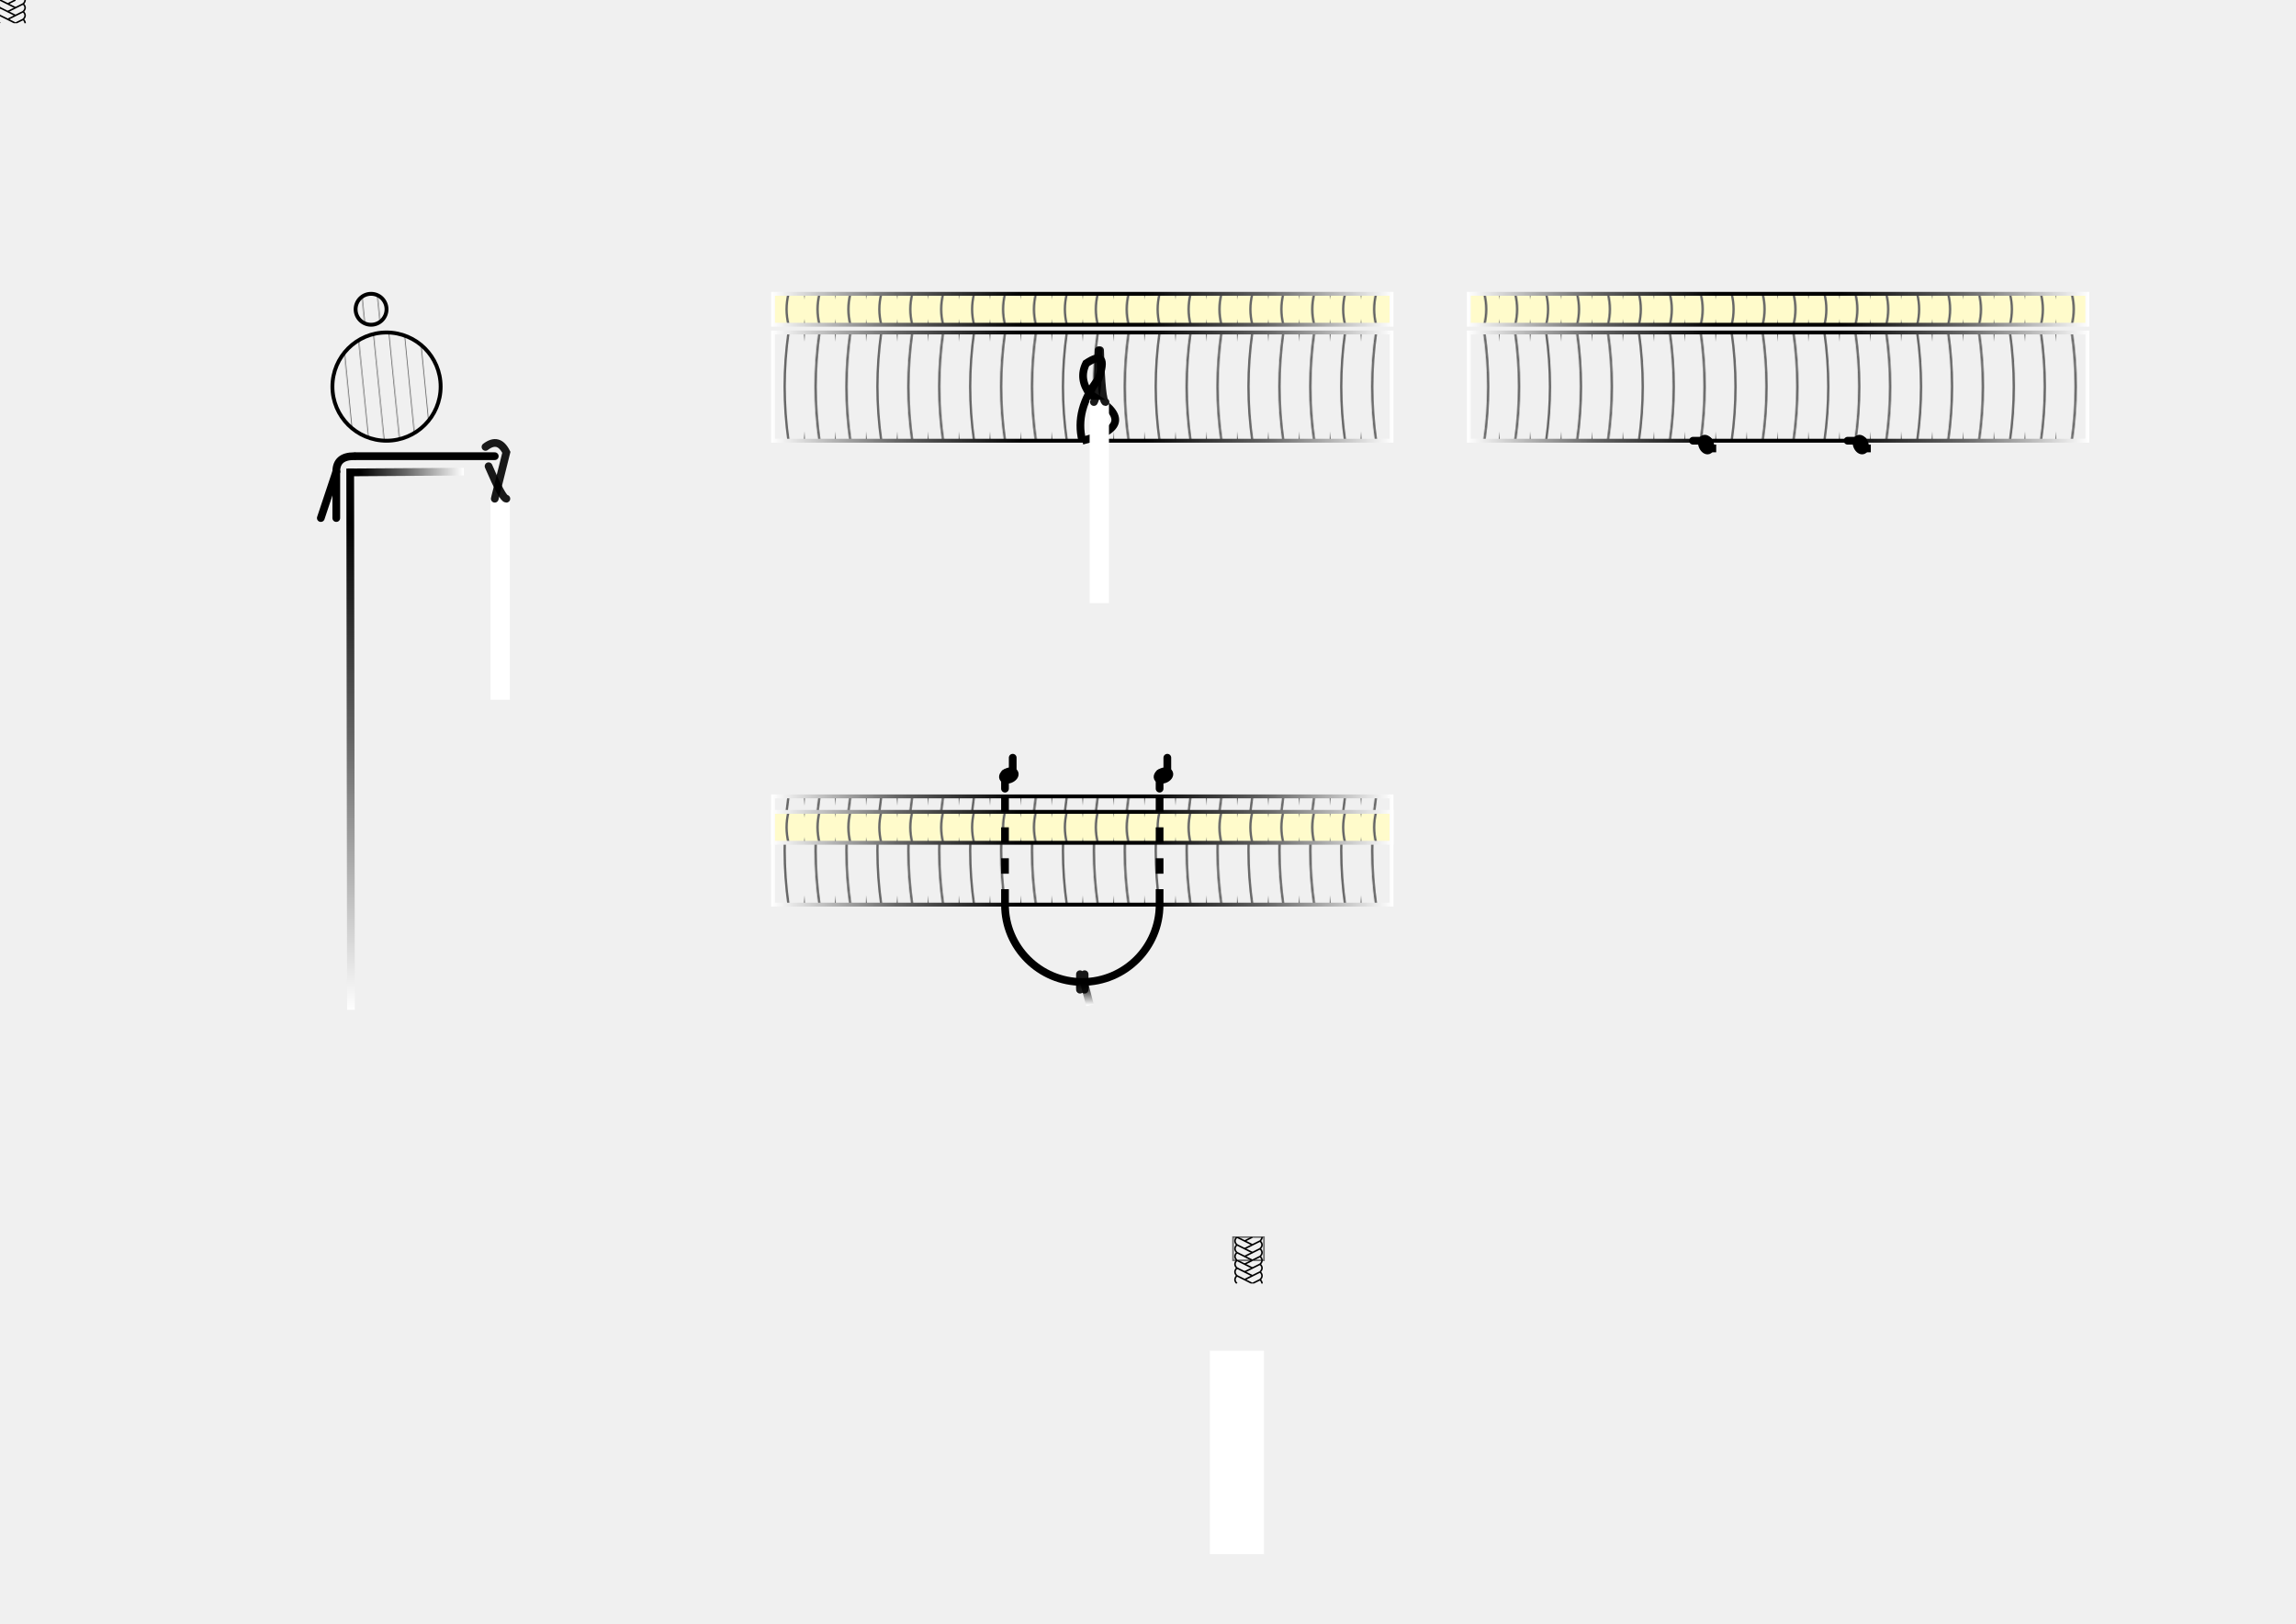
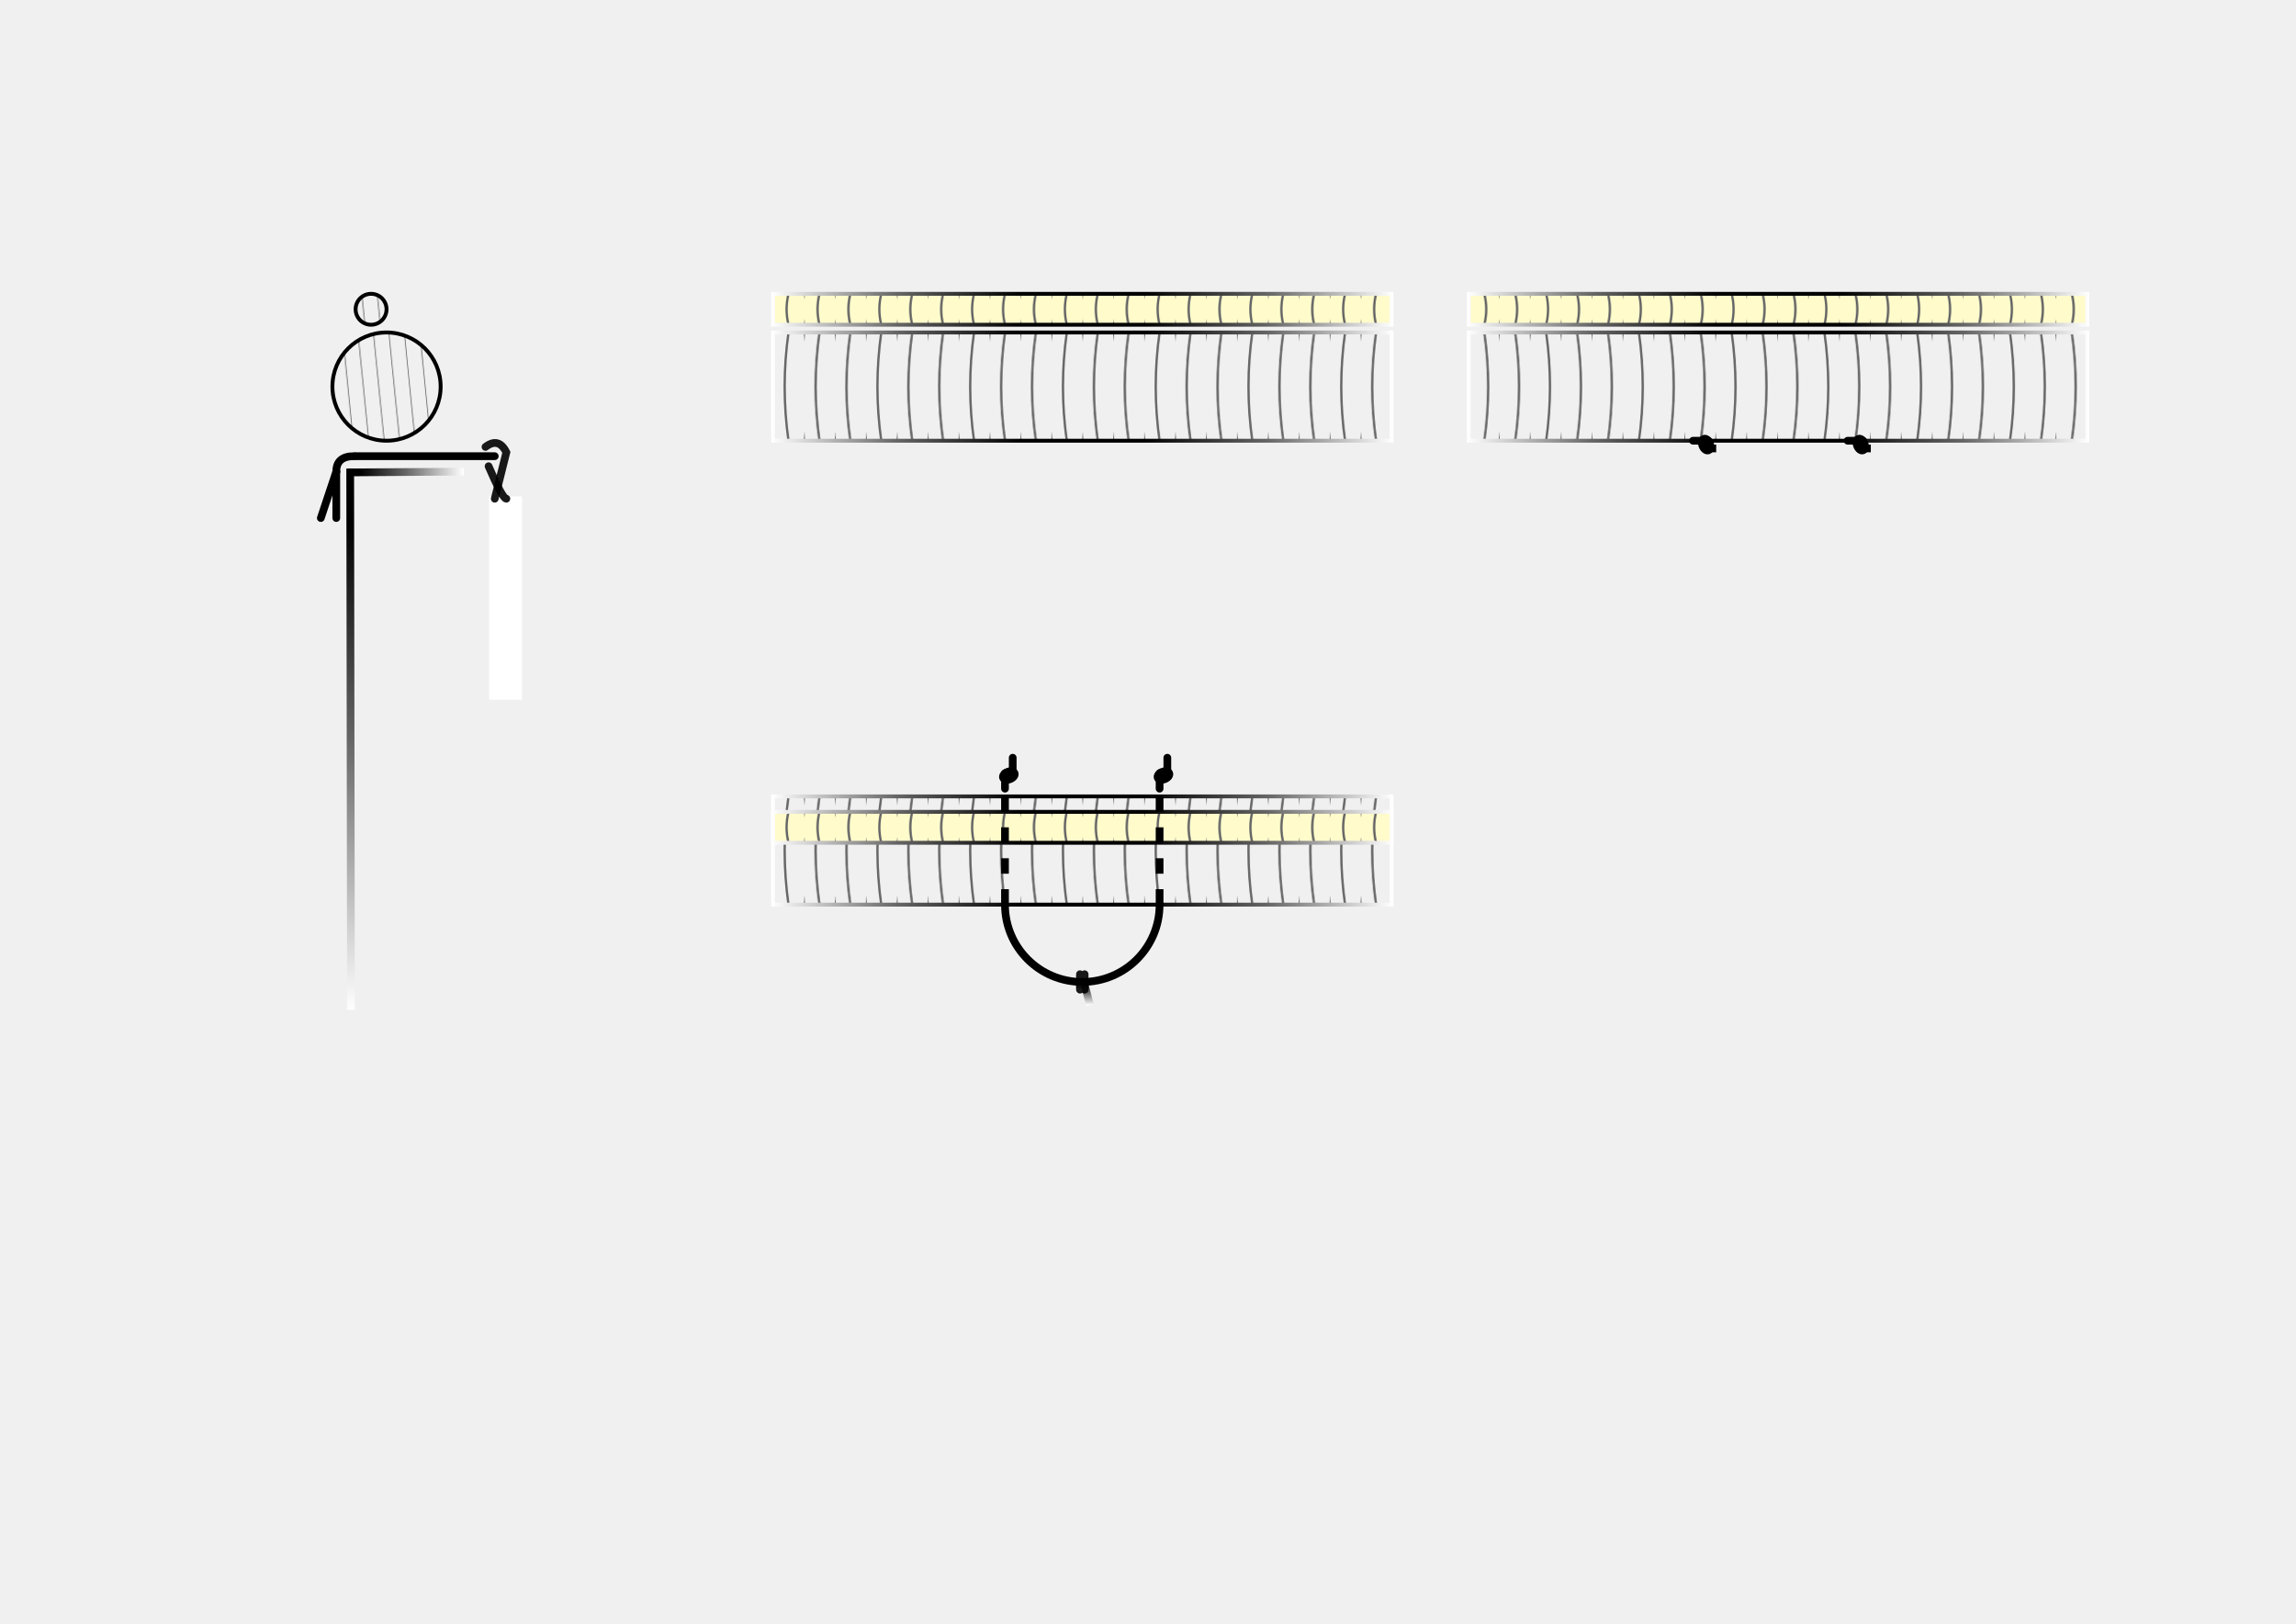
<svg xmlns="http://www.w3.org/2000/svg" xmlns:xlink="http://www.w3.org/1999/xlink" x="0" y="0" width="297mm" height="210mm" viewBox="0 0 297 210" preserveAspectRatio="xMinYMin meet" version="1.1">
  <defs>
    <linearGradient id="fading">
      <stop offset="0%" stop-color="#FFFFFF" />
      <stop offset="50%" stop-color="#666666" />
      <stop offset="90%" stop-color="#000000" />
    </linearGradient>
    <linearGradient id="fadingBothEnds">
      <stop offset="0%" stop-color="#FFFFFF" />
      <stop offset="20%" stop-color="#666666" />
      <stop offset="40%" stop-color="#000000" />
      <stop offset="60%" stop-color="#000000" />
      <stop offset="80%" stop-color="#666666" />
      <stop offset="100%" stop-color="#FFFFFF" />
    </linearGradient>
    <linearGradient id="fadingDown" xlink:href="#fading" x1="0%" y1="100%" x2="0%" y2="0%" />
    <linearGradient id="fadingUp" xlink:href="#fading" x1="0%" y1="0%" x2="0%" y2="100%" />
    <pattern id="gluedPattern" patternUnits="userSpaceOnUse" viewBox="0 0 3 5" x="0" y="0" width="3" height="5">
      <path d="M 0,5 L 3,0 " class="glued" stroke="#666666" stroke-width="0.5" />
    </pattern>
    <pattern id="thicknessCutoutTile" patternUnits="userSpaceOnUse" patternContentUnits="userSpaceOnUse" x="0" y="-10" width="2" height="50">
      <path d="M0,0 L5,50" class="line2" fill="none" stroke="#666666" stroke-width="0.1" stroke-linejoin="miter" />
    </pattern>
    <pattern id="endbandFill" x="0" y="0" width="4" height="14" patternUnits="userSpaceOnUse">
      <path d="M0,0 Q-1,7 0,14 M2,0 Q1,7 2,14" stroke="#666666" stroke-width="0.3" fill="none" />
    </pattern>
    <pattern id="endbandFill2" x="0" y="0" width="4" height="4" patternUnits="userSpaceOnUse">
      <path d="M0,0 L4,0 4,4 0,4z" stroke="#FFFFFF" stroke-opacity="0" fill="#FFFBCB" fill-opacity="1" />
      <path d="M0,0 Q-0.5,2 0,4 M2,0 Q1.5,2 2,4" stroke="#666666" stroke-width="0.3" fill="none" />
    </pattern>
    <clipPath id="knot_back_clip">
      <path d="M-1,-1 L3,-1 3,2 -1,2z" />
    </clipPath>
    <clipPath id="span2_clip">
      <path d="M-1,-7 L-1,11 21,11 21,-7z" />
    </clipPath>
    <g id="endbandCore">
      <circle r="7" cx="0" cy="0" fill="url(#thicknessCutoutTile)" />
    </g>
    <g id="endbandCore_front">
      <path d="M0,0 L80,0 80,14 0,14z" stroke="url(#fadingBothEnds)" fill="url(#endbandFill)" />
    </g>
    <g id="crowningCore">
      <circle r="2" cx="0" cy="0" fill="url(#thicknessCutoutTile)" />
    </g>
    <g id="crowningCore_front">
      <path d="M0,0 L80,0 80,4 0,4z" stroke="url(#fadingBothEnds)" fill="url(#endbandFill2)" />
    </g>
    <g id="textblock">
      <g id="edges" transform="scale(-1, 1) translate(-45)">
        <path d="M0,0 L15,0.1" stroke="url(#fading)" />
        <path d="M0,0 L 70,0.1" stroke="url(#fading)" transform="rotate(-90, 45, 0) translate(-24.6, -30.4)" />
      </g>
    </g>
    <g id="type1">
      <path d="M0,0 L18,0" stroke-linecap="round" />
    </g>
    <g id="span_front">
      <path d="M0,0 Q-1,1.5 0.5,3 Q10,8 19.5,3 Q21,1.5 20,0" />
    </g>
    <g id="span_above">
      <path d="M0,0 A10,10 0 0,0 20,0" />
      <path d="M0,0 L0,-15 M20,0 L20,-15" stroke-linecap="butt" stroke-dasharray="2 2" />
    </g>
    <g id="multipleSpan_back">
      <path d="M0,0 Q10,2.5 20,0" stroke-linecap="round" />
    </g>
    <g id="multipleSpan_back_above" stroke-linecap="round">
      <path d="M1,-1 Q10,-5 19,-1" />
      <path d="M0,1 Q0,0 1,-1 M20,1 Q20,0 19,-1" />
    </g>
    <g id="closedLoop_front">
      <path d="M-0.5,0 Q-18,3 2,3.5 Q18,3 0.5,0" />
    </g>
    <g id="closedLoop_above">
      <path d="M-0.2,-0.5 Q-1,-8 -0.5,-15 M0.2,0 Q1,-8 0.5,-15" stroke-linecap="butt" stroke-dasharray="2 2" />
      <path d="M-0.5,0 Q-7.5,3 -8.5,8 A5,5 0 0,0 8.5,8 Q7.5,3 0.5,0" />
    </g>
    <g id="twistedSpan">
      <path d="M0,0 L10,0 Q16,0 18,-2 Q14,-4 10,0" stroke-linejoin="round" />
    </g>
    <g id="twistedSpan_front">
      <path d="M0,0.5 Q-7,-3.5 -5,-4.5 Q-1.5,-5.5 2,-1.5 Q2,0.5 0,0.5" />
    </g>
    <g id="twistedSpan_above">
      <path d="M-0.2,-0.5 Q-1,-8 -0.5,-15 M0.2,0 Q1,-8 0.5,-15" stroke-linecap="butt" stroke-dasharray="2 2" />
      <path d="M0,0 Q6,10 -3,12.5 Q-7,12 -0.5,0" />
    </g>
    <g id="twistedClosedLoop">
      <path d="M0,0 L10,0 Q19,0 18,-2 Q18,-3 15.7,-4 M14.3,-4.7 Q12,-6 12,-7 A1,1 0 0,1 16,-7 Q16,-4 10,0" stroke-linejoin="round" />
    </g>
    <g id="twistedClosedLoop_front">
      <path d="M0,0 Q-1,-4 2.1,-8 Q3.5,-12 0.5,-10 Q-0.5,-8 1,-6 Q8,-2 0,0" />
    </g>
    <g id="twistedClosedLoop_above" stroke-linejoin="round">
      <path d="M-0.2,-0.5 Q-1,-8 -0.5,-15 M0.2,0 Q1,-8 0.5,-15" stroke-linecap="butt" stroke-dasharray="2 2" />
      <path d="M0.5,0 Q8,6 0,8.5 Q2,3 -2,3.2 Q-4,5 0,8.5 Q-1,4 -0.2,0" />
    </g>
    <g id="knot">
      <path d="M0,0 L2,0" stroke-linecap="round" />
      <ellipse rx="0.5" ry="0.8" cx="1.7" cy="0.5" transform="rotate(-22, 1.7,0.5)" />
      <path d="M2,1 L4,1" stroke-linecap="round" />
    </g>
    <g id="knot_above" transform="rotate(-90, 0,0)">
      <use xlink:href="#knot" />
    </g>
    <g id="knot_back">
      <use xlink:href="#knot" clip-path="url(#knot_back_clip)" />
    </g>
    <g id="frayed">
      <path d="M1.5,3 L-0.5,9" stroke-linecap="round" />
      <path d="M1.5,3 L1.5,9" stroke-linecap="round" />
      <path d="M1.5,3 Q1.5,1 3.8,1" stroke-linecap="round" />
    </g>
    <g id="frayed2">
      <path d="M4,1 Q-1.1,3 -1.5,9" />
      <path d="M4,1 Q-1.1,3 -1.5,9" transform="rotate(10, 4,1)" />
    </g>
    <g id="frayed_back">
      <path d="M1,0 Q-1,4.5 -2,9" />
      <path d="M1,0 Q0.5,4.5 0,9" />
      <path d="M1,0 Q1.5,4.5 2,9" />
      <path d="M1,0 Q3,4.5 4,9" />
    </g>
    <g id="knottedDoubleLength">
      <path d="M-4.8,32 Q0.2,22 0.2,2" stroke="url(#fadingDown)" />
      <path d="M5.2,32 Q5.2,22 0.2,2" stroke="url(#fadingDown)" />
      <ellipse rx="1" ry="1.3" cx="0" cy="0" transform="rotate(-22, 1.7,0.5)" stroke="#333333" fill="#333333" />
    </g>
    <g id="knottedDoubleLength_above">
      <path d="M-0.8,4 Q0.1,2 0.2,1" stroke="url(#fadingDown)" />
      <path d="M1,4 Q0.2,1 0.2,1" stroke="url(#fadingDown)" />
      <ellipse rx="1" ry="1.1" cx="0" cy="0" transform="rotate(-45, 1.7,0.5)" stroke="#333333" fill="#333333" />
    </g>
    <g id="knottedSingleLength">
      <path d="M-0.8,6 Q0.2,2 0.2,2" stroke="url(#fadingDown)" />
      <path d="M5.2,32 Q5.2,22 0.2,2" stroke="url(#fadingDown)" />
      <ellipse rx="1" ry="1.3" cx="0" cy="0" transform="rotate(-22, 1.7,0.5)" stroke="#333333" fill="#333333" />
    </g>
    <g id="knottedSingleLength_above">
      <path d="M-0.8,2 Q0.1,2 0.2,1" stroke="url(#fadingDown)" />
      <path d="M1,4 Q0.2,1 0.2,1" stroke="url(#fadingDown)" />
      <ellipse rx="1" ry="1.1" cx="0" cy="0" transform="rotate(-45, 1.7,0.5)" stroke="#333333" fill="#333333" />
    </g>
    <g id="hitchedDoubleLength">
      <path d="M-4.8,32 Q0.2,22 0.2,2" stroke="url(#fadingDown)" />
      <path d="M5.2,32 Q5.2,22 0.2,2" stroke="url(#fadingDown)" />
      <path d="M0.2,2 Q2,0.3 0.2,-0.8 Q-0.8,-0.8 -0.8,-0.6" stroke="#333333" stroke-linecap="round" />
      <path d="M-0.8,1.6 Q-0.8,2 1.3,2 M-0.8,1.9 Q-0.8,2.3 1.3,2.3" stroke="#333333" stroke-linecap="round" />
    </g>
    <g id="hitchedDoubleLength_front">
      <path d="M-4.8,32 Q0.2,22 0.2,2" stroke="url(#fadingDown)" />
      <path d="M5.2,32 Q5.2,22 0.2,2" stroke="url(#fadingDown)" />
      <path d="M0.1,2 Q0.3,0.3 -0.2,-0.6 Q-0.8,-0.7 -0.8,-0.7 M0.5,2 Q0.3,0.3 0.8,-0.6 Q1.4,-0.7 1.4,-0.7" stroke="#333333" stroke-linecap="round" />
      <path d="M-1.2,1.6 Q0,2.5 1.8,1.6 M-1.2,1.9 Q0,2.8 1.8,1.9" stroke="#333333" stroke-linecap="round" />
    </g>
    <g id="hitchedDoubleLength_above">
      <path d="M-0.8,4 Q0.1,2 0.2,1" stroke="url(#fadingDown)" />
      <path d="M1,4 Q0.2,1 0.2,1" stroke="url(#fadingDown)" />
      <path d="M0.2,2 L-0.6,-0.2 M0,2.3 L-1,0.1 M0.2,2 L1.2,-0.2 M0.4,2.3 L1.6,0.1 " stroke="#333333" stroke-linecap="round" />
      <path d="M-1.2,1.8 Q0,2.7 1.8,1.8 M-1.2,2.1 Q0,3 1.8,2.1" stroke="#333333" stroke-linecap="round" />
    </g>
    <g id="sewnSingleLength">
      <path d="M-0.8,1.8 Q4,9 2,12" stroke="url(#fadingDown)" stroke-linecap="round" />
      <path d="M6,32 Q6,22 1.5,0 Q0.5,-2 -1.2,-0.7" stroke="url(#fadingDown)" stroke-linecap="round" />
      <path d="M3.8,6 L1,7" stroke="#666666" stroke-width="0.5" />
    </g>
    <g id="sewnSingleLength_front">
      <path d="M0.1,32 L0,0" stroke="url(#fadingDown)" stroke-linecap="round" />
      <path d="M-1,8 L1,8" stroke="#666666" stroke-width="0.5" />
    </g>
    <g id="sewnSingleLength_above">
      <path d="M-0.8,2 Q0.1,2 0.2,1" stroke="url(#fadingDown)" />
      <path d="M1,4 Q0.2,1 0.2,1" stroke="url(#fadingDown)" />
      <path d="M-0.3,0 L-0.3,2 M0.3,0 L0.3,2" stroke="#000000" stroke-linecap="round" />
    </g>
    <g id="plaitedGroup">
-       <g id="plaitedFill_inset">
-         <clipPath id="plaitedTile">
-           <rect width="4" height="3" x="-0.5" y="0" />
-         </clipPath>
-         <g clip-path="url(#plaitedTile)" transform="translate(1,0)">
-           <path d="M0,0 L2,1" stroke="#000000" stroke-width="0.2" fill="none" />
-           <path d="M0,1 L2,2" stroke="#000000" stroke-width="0.2" fill="none" />
-           <path d="M0,2 L2,3" stroke="#000000" stroke-width="0.2" fill="none" />
-           <path d="M2,0 L1,0.5" stroke="#000000" stroke-width="0.2" fill="none" />
-           <path d="M3,0.5 L1,1.5" stroke="#000000" stroke-width="0.2" fill="none" />
-           <path d="M3,1.5 L1,2.5" stroke="#000000" stroke-width="0.2" fill="none" />
-           <path d="M3,2.5 L2,3" stroke="#000000" stroke-width="0.2" fill="none" />
-           <path d="M0,0 Q-0.5,0.5 0,1" stroke="#000000" stroke-width="0.2" fill="none" />
-           <path d="M0,1 Q-0.5,1.5 0,2" stroke="#000000" stroke-width="0.2" fill="none" />
-           <path d="M0,2 Q-0.5,2.5 0,3" stroke="#000000" stroke-width="0.2" fill="none" />
-           <path d="M3,-0.5 Q3.5,0 3,0.5" stroke="#000000" stroke-width="0.2" fill="none" />
-           <path d="M3,0.5 Q3.5,1 3,1.5" stroke="#000000" stroke-width="0.2" fill="none" />
-           <path d="M3,1.5 Q3.5,2 3,2.5" stroke="#000000" stroke-width="0.2" fill="none" />
-           <path d="M3,2.5 Q3.5,3 3,3.5" stroke="#000000" stroke-width="0.2" fill="none" />
+       <g id="plaitedFill_insetSimple" transform="translate(1, 0)">
+         <path d="M1,0 L2,1" stroke="#000000" stroke-width="0.2" fill="none" />
+         <path d="M0,0 L2,2" stroke="#000000" stroke-width="0.2" fill="none" />
+         <path d="M0,1 L2,3" stroke="#000000" stroke-width="0.2" fill="none" />
+         <path d="M0,2 L1,3" stroke="#000000" stroke-width="0.2" fill="none" />
+         <path d="M0,0 L2,2" stroke="#000000" stroke-width="0.2" fill="none" />
+         <path d="M0,0 Q-0.25,0.5 0,1" stroke="#000000" stroke-width="0.2" fill="none" />
+         <path d="M0,1 Q-0.25,1.5 0,2" stroke="#000000" stroke-width="0.2" fill="none" />
+         <path d="M0,2 Q-0.25,2.5 0,3" stroke="#000000" stroke-width="0.2" fill="none" />
+         <path d="M2,0 Q2.25,0.5 2,1" stroke="#000000" stroke-width="0.2" fill="none" />
+         <path d="M2,1 Q2.25,1.5 2,2" stroke="#000000" stroke-width="0.2" fill="none" />
+         <path d="M2,2 Q2.25,2.5 2,3" stroke="#000000" stroke-width="0.2" fill="none" />
+       </g>
+       <g id="plaitedFill_insetSimple_front" transform="translate(1, 0)">
+         <path d="M0,0 L2,1" stroke="#000000" stroke-width="0.2" fill="none" />
+         <path d="M0,1 L2,2" stroke="#000000" stroke-width="0.2" fill="none" />
+         <path d="M0,2 L2,3" stroke="#000000" stroke-width="0.2" fill="none" />
+         <path d="M2,0 L1,0.5" stroke="#000000" stroke-width="0.2" fill="none" />
+         <path d="M3,0.5 L1,1.5" stroke="#000000" stroke-width="0.2" fill="none" />
+         <path d="M3,1.5 L1,2.5" stroke="#000000" stroke-width="0.2" fill="none" />
+         <path d="M3,2.5 L2,3" stroke="#000000" stroke-width="0.2" fill="none" />
+         <path d="M0,0 Q-0.5,0.5 0,1" stroke="#000000" stroke-width="0.2" fill="none" />
+         <path d="M0,1 Q-0.5,1.5 0,2" stroke="#000000" stroke-width="0.2" fill="none" />
+         <path d="M0,2 Q-0.5,2.5 0,3" stroke="#000000" stroke-width="0.2" fill="none" />
+         <path d="M3,-0.5 Q3.5,0 3,0.5" stroke="#000000" stroke-width="0.2" fill="none" />
+         <path d="M3,0.5 Q3.5,1 3,1.5" stroke="#000000" stroke-width="0.2" fill="none" />
+         <path d="M3,1.5 Q3.5,2 3,2.5" stroke="#000000" stroke-width="0.2" fill="none" />
+         <path d="M3,2.5 Q3.5,3 3,3.5" stroke="#000000" stroke-width="0.2" fill="none" />
+       </g>
+       <g id="plaitedFill_insetComplex" transform="translate(1, 0)">
+         <path d="M0,0 L2,0.5" stroke="#000000" stroke-width="0.2" fill="none" />
+         <path d="M0,0.5 L2,1" stroke="#000000" stroke-width="0.2" fill="none" />
+         <path d="M0,1 L2,1.5" stroke="#000000" stroke-width="0.2" fill="none" />
+         <path d="M0,1.5 L2,2" stroke="#000000" stroke-width="0.2" fill="none" />
+         <path d="M0,2 L2,2.5" stroke="#000000" stroke-width="0.2" fill="none" />
+         <path d="M0,2.5 L2,3" stroke="#000000" stroke-width="0.2" fill="none" />
+         <path d="M0,0 Q-0.25,0.25 0,0.5" stroke="#000000" stroke-width="0.2" fill="none" />
+         <path d="M0,0.5 Q-0.25,0.75 0,1" stroke="#000000" stroke-width="0.2" fill="none" />
+         <path d="M0,1 Q-0.25,1.25 0,1.5" stroke="#000000" stroke-width="0.2" fill="none" />
+         <path d="M0,1.5 Q-0.25,1.75 0,2" stroke="#000000" stroke-width="0.2" fill="none" />
+         <path d="M0,2 Q-0.25,2.25 0,2.5" stroke="#000000" stroke-width="0.2" fill="none" />
+         <path d="M0,2.5 Q-0.25,2.75 0,3" stroke="#000000" stroke-width="0.2" fill="none" />
+         <path d="M2,0 Q2.25,0.25 2,0.5" stroke="#000000" stroke-width="0.2" fill="none" />
+         <path d="M2,0.5 Q2.25,0.75 2,1" stroke="#000000" stroke-width="0.2" fill="none" />
+         <path d="M2,1 Q2.25,1.25 2,1.5" stroke="#000000" stroke-width="0.2" fill="none" />
+         <path d="M2,1.5 Q2.25,1.75 2,2" stroke="#000000" stroke-width="0.2" fill="none" />
+         <path d="M2,2 Q2.25,2.25 2,2.5" stroke="#000000" stroke-width="0.2" fill="none" />
+         <path d="M2,2.5 Q2.25,2.75 2,3" stroke="#000000" stroke-width="0.2" fill="none" />
+       </g>
+       <g id="plaitedFill_insetComplex_front" transform="translate(1, 0)">
+         <path d="M1.25,0 L2.25,0.25" stroke="#000000" stroke-width="0.1" fill="none" />
+         <path d="M0,0 L3,1" stroke="#000000" stroke-width="0.1" fill="none" />
+         <path d="M0,0.5 L2.25,1.25" stroke="#000000" stroke-width="0.1" fill="none" />
+         <path d="M0,1 L3,2" stroke="#000000" stroke-width="0.1" fill="none" />
+         <path d="M0,1.5 L2.25,2.25" stroke="#000000" stroke-width="0.1" fill="none" />
+         <path d="M0,2 L3,3" stroke="#000000" stroke-width="0.1" fill="none" />
+         <path d="M0,2.5 L2.25,3.25" stroke="#000000" stroke-width="0.1" fill="none" />
+         <path d="M0,3 L3,4" stroke="#000000" stroke-width="0.1" fill="none" />
+         <path d="M0,3.5 L2.25,4.25" stroke="#000000" stroke-width="0.1" fill="none" />
+         <path d="M0,4 L1.5,4.5" stroke="#000000" stroke-width="0.1" fill="none" />
+         <path d="M3,0 L1.5,0.5" stroke="#000000" stroke-width="0.1" fill="none" />
+         <path d="M4.5,0 L2.25,0.75" stroke="#000000" stroke-width="0.1" fill="none" />
+         <path d="M4.5,0.5 L1.5,1.5" stroke="#000000" stroke-width="0.1" fill="none" />
+         <path d="M4.5,1 L2.25,1.75" stroke="#000000" stroke-width="0.1" fill="none" />
+         <path d="M4.5,1.5 L1.5,2.5" stroke="#000000" stroke-width="0.1" fill="none" />
+         <path d="M4.5,2 L2.25,2.75" stroke="#000000" stroke-width="0.1" fill="none" />
+         <path d="M4.5,2.5 L1.5,3.5" stroke="#000000" stroke-width="0.1" fill="none" />
+         <path d="M4.5,3 L2.25,3.75" stroke="#000000" stroke-width="0.1" fill="none" />
+         <path d="M4.5,3.5 L1.5,4.5" stroke="#000000" stroke-width="0.1" fill="none" />
+         <path d="M4.5,4 L3,4.5" stroke="#000000" stroke-width="0.1" fill="none" />
+         <path d="M0,0 Q-0.25,0.25 0,0.5" stroke="#000000" stroke-width="0.2" fill="none" />
+         <path d="M0,0.5 Q-0.25,0.75 0,1" stroke="#000000" stroke-width="0.2" fill="none" />
+         <path d="M0,1 Q-0.25,1.25 0,1.5" stroke="#000000" stroke-width="0.2" fill="none" />
+         <path d="M0,1.5 Q-0.25,1.75 0,2" stroke="#000000" stroke-width="0.2" fill="none" />
+         <path d="M0,2 Q-0.25,2.25 0,2.5" stroke="#000000" stroke-width="0.2" fill="none" />
+         <path d="M0,2.5 Q-0.25,2.75 0,3" stroke="#000000" stroke-width="0.2" fill="none" />
+         <path d="M0,3 Q-0.25,3.25 0,3.5" stroke="#000000" stroke-width="0.2" fill="none" />
+         <path d="M0,3.5 Q-0.25,3.75 0,4" stroke="#000000" stroke-width="0.2" fill="none" />
+         <path d="M0,4 Q-0.25,4.25 0,4.5" stroke="#000000" stroke-width="0.2" fill="none" />
+         <path d="M4.5,0 Q4.75,0.25 4.5,0.5" stroke="#000000" stroke-width="0.2" fill="none" />
+         <path d="M4.5,0.5 Q4.75,0.75 4.5,1" stroke="#000000" stroke-width="0.2" fill="none" />
+         <path d="M4.5,1 Q4.75,1.25 4.5,1.5" stroke="#000000" stroke-width="0.2" fill="none" />
+         <path d="M4.5,1.5 Q4.75,1.75 4.5,2" stroke="#000000" stroke-width="0.2" fill="none" />
+         <path d="M4.5,2 Q4.75,2.25 4.5,2.5" stroke="#000000" stroke-width="0.2" fill="none" />
+         <path d="M4.5,2.5 Q4.75,2.75 4.5,3" stroke="#000000" stroke-width="0.2" fill="none" />
+         <path d="M4.5,3 Q4.75,3.25 4.5,3.5" stroke="#000000" stroke-width="0.2" fill="none" />
+         <path d="M4.5,3.5 Q4.75,3.75 4.5,4" stroke="#000000" stroke-width="0.2" fill="none" />
+         <path d="M4.5,4 Q4.75,4.25 4.5,4.5" stroke="#000000" stroke-width="0.2" fill="none" />
+       </g>
+       <pattern id="plaitedFillSimple" x="-1" y="0" width="4.5" height="2" patternContentUnits="userSpaceOnUse" patternUnits="userSpaceOnUse" stroke-linecap="round">
+         <use xlink:href="#plaitedFill_insetSimple" />
+       </pattern>
+       <pattern id="plaitedFillSimple_front" x="-1" y="0" width="4.5" height="2" patternContentUnits="userSpaceOnUse" patternUnits="userSpaceOnUse" stroke-linecap="round">
+         <use xlink:href="#plaitedFill_insetSimple_front" />
+       </pattern>
+       <pattern id="plaitedFillComplex" x="-1" y="0" width="6" height="2" patternContentUnits="userSpaceOnUse" patternUnits="userSpaceOnUse" stroke-linecap="round">
+         <use xlink:href="#plaitedFill_insetComplex" />
+       </pattern>
+       <pattern id="plaitedFillComplex_front" x="-1" y="0" width="6" height="2" patternContentUnits="userSpaceOnUse" patternUnits="userSpaceOnUse" stroke-linecap="round">
+         <use xlink:href="#plaitedFill_insetComplex_front" />
+       </pattern>
+       <mask id="fadingMaskPlaited">
+         <path d="M-1,0 L5,0 5,30 -1,30z" stroke-width="0.1" stroke="url(#fadingUp)" fill="url(#fadingUp)" />
+       </mask>
+       <g id="plaitedSectionSimple">
+         <line x1="1.8" x2="1.8" y1="5.7" y2="32" stroke="#FFFFFF" stroke-opacity="1" stroke-width="4.25" />
+         <line x1="1.8" x2="1.8" y1="5.7" y2="32" stroke="url(#plaitedFillSimple)" stroke-width="4.25" mask="url(#fadingMaskPlaited)" />
+       </g>
+       <g id="plaitedSectionSimple_front">
+         <line x1="1.5" x2="1.5" y1="5.7" y2="32" stroke="#FFFFFF" stroke-opacity="1" stroke-width="3.2" />
+         <line x1="1.8" x2="1.8" y1="5.7" y2="32" stroke="url(#plaitedFillSimple_front)" stroke-width="4.25" mask="url(#fadingMaskPlaited)" />
+       </g>
+       <g id="plaitedSectionComplex">
+         <line x1="1.8" x2="1.8" y1="5.7" y2="32" stroke="#FFFFFF" stroke-opacity="1" stroke-width="6" />
+         <line x1="1.8" x2="1.8" y1="5.7" y2="32" stroke="url(#plaitedFillComplex)" stroke-width="6" mask="url(#fadingMaskPlaited)" />
+       </g>
+       <g id="plaitedSectionComplex_front">
+         <line x1="1.8" x2="1.8" y1="5.7" y2="32" stroke="#FFFFFF" stroke-opacity="1" stroke-width="6" />
+         <line x1="1.8" x2="1.8" y1="5.7" y2="32" stroke="url(#plaitedFillComplex_front)" stroke-width="6" mask="url(#fadingMaskPlaited)" />
+       </g>
+       <g id="plaited">
+         <use xlink:href="#plaitedSectionSimple" transform="translate(-0.4,0)" />
+         <path d="M-0.8,1.8 Q1,6 1.5,6" stroke="#000000" stroke-linecap="round" />
+         <path d="M0,6 Q0,6 1.5,0 Q0.5,-2 -1.2,-0.7" stroke="#000000" stroke-linecap="round" />
+       </g>
+       <g id="plaited_front">
+         <use xlink:href="#plaitedSectionSimple_front" transform="translate(-0.8,0)" />
+         <g transform="translate(-0.4)">
+           <path d="M0.8,-0.7 Q1,6 1.5,6" stroke="#000000" stroke-linecap="round" />
+           <path d="M0,6 Q0.6,5 0.6,-0.7" stroke="#000000" stroke-linecap="round" />
        </g>
-         <pattern id="plaitedFill" x="-1.27" y="0" width="7.5" height="2" patternContentUnits="userSpaceOnUse" patternUnits="userSpaceOnUse" stroke-linecap="round">
-           <use xlink:href="#plaitedFill_inset" />
-         </pattern>
-         <g id="plaitedSection">
-           <line x1="0" x2="0" y1="5.7" y2="32" stroke="#FFFFFF" stroke-opacity="1" stroke-width="7" />
-           <line x1="0" x2="0" y1="5.7" y2="32" stroke="url(#plaitedFill)" stroke-width="7" mask="url(#fadingMask)" />
+         <g transform="translate(0.4)">
+           <path d="M1.3,-0.7 Q1,6 1.5,6" stroke="#000000" stroke-linecap="round" />
+           <path d="M0,6 Q0.6,5 0.6,-0.7" stroke="#000000" stroke-linecap="round" />
        </g>
-       </g>
-       <g id="plaited">
-         <path d="M-0.8,1.8 Q4,9 2,12" stroke="url(#fadingDown)" stroke-linecap="round" />
-         <path d="M6,32 Q6,22 1.5,0 Q0.5,-2 -1.2,-0.7" stroke="url(#fadingDown)" stroke-linecap="round" />
-         <path d="M3.8,6 L1,7" stroke="#666666" stroke-width="0.5" />
-       </g>
-       <g id="plaited_front">
-         <path d="M0.1,32 L0,0" stroke="url(#fadingDown)" stroke-linecap="round" />
-         <path d="M-1,8 L1,8" stroke="#666666" stroke-width="0.5" />
-       </g>
-       <g id="plaited_above">
-         <path d="M-0.8,2 Q0.1,2 0.2,1" stroke="url(#fadingDown)" />
-         <path d="M1,4 Q0.2,1 0.2,1" stroke="url(#fadingDown)" />
-         <path d="M-0.3,0 L-0.3,2 M0.3,0 L0.3,2" stroke="#000000" stroke-linecap="round" />
      </g>
    </g>
    <g id="pliedGroup">
      <g id="pliedFill_inset">
        <path d="M1.1,0 Q2,0.5 2.5,0.5" stroke="#000000" stroke-width="0.3" fill="none" />
        <path d="M0,0 Q1.25,1.5 2.5,1.5" stroke="#000000" stroke-width="0.3" fill="none" />
        <path d="M0,1 Q0.9,2 1.25,2" stroke="#000000" stroke-width="0.3" fill="none" />
        <path d="M0,0 L0,2 M2.5,0 L2.5,2" stroke="#000000" stroke-width="0.3" />
      </g>
      <pattern id="pliedFill" x="-0.55" y="0" width="2.5" height="2" patternUnits="userSpaceOnUse" stroke-linecap="round">
        <use xlink:href="#pliedFill_inset" />
      </pattern>
-       <mask id="fadingMask">
+       <mask id="fadingMaskPlied">
        <path d="M-0.5,0 L3,0 3,30 -0.5,30z" stroke-width="0.1" stroke="url(#fadingUp)" fill="url(#fadingUp)" />
      </mask>
      <g id="pliedSection">
        <line x1="0.7" x2="0.7" y1="5.7" y2="32" stroke="#FFFFFF" stroke-opacity="1" stroke-width="2.5" />
-         <line x1="0.7" x2="0.7" y1="5.7" y2="32" stroke="url(#pliedFill)" stroke-width="2.5" mask="url(#fadingMask)" />
+         <line x1="0.7" x2="0.7" y1="5.7" y2="32" stroke="url(#pliedFill)" stroke-width="2.5" mask="url(#fadingMaskPlied)" />
      </g>
      <g id="plied">
        <use xlink:href="#pliedSection" />
        <path d="M-0.8,1.8 Q1,6 1.5,6" stroke="#000000" stroke-linecap="round" />
        <path d="M0,6 Q0,6 1.5,0 Q0.5,-2 -1.2,-0.7" stroke="#000000" stroke-linecap="round" />
      </g>
      <g id="plied_front">
        <use xlink:href="#pliedSection" />
        <path d="M0.8,-0.7 Q1,6 1.5,6" stroke="#000000" stroke-linecap="round" />
        <path d="M0,6 Q0.6,5 0.6,-0.7" stroke="#000000" stroke-linecap="round" />
      </g>
    </g>
  </defs>
  <use xlink:href="#endbandCore" x="50" y="50" stroke="#000000" stroke-width="0.5" />
  <use xlink:href="#crowningCore" x="48" y="40" stroke="#000000" stroke-width="0.5" />
  <use xlink:href="#textblock" x="15" y="61" stroke="#000000" stroke-width="1" fill="none" />
  <use xlink:href="#type1" x="46" y="59" stroke="#000000" stroke-width="1" />
  <use xlink:href="#frayed" x="42" y="58" stroke="#000000" stroke-width="1" fill="none" />
-   <use xlink:href="#plied" x="64" y="58.5" stroke-width="1" stroke-opacity="0.9" fill="none" />
+   <use xlink:href="#plaited" x="64" y="58.5" stroke-width="1" stroke-opacity="0.9" fill="none" />
  <use xlink:href="#endbandCore_front" x="100" y="43" stroke="#000000" stroke-width="0.5" fill="none" />
  <use xlink:href="#crowningCore_front" x="100" y="38" stroke="#000000" stroke-width="0.5" fill="none" />
-   <use xlink:href="#twistedClosedLoop_front" x="140" y="57" stroke="#000000" stroke-width="1" fill="none" />
-   <use xlink:href="#plied_front" x="141.5" y="46" stroke-width="1" stroke-opacity="0.9" fill="none" />
  <g transform="scale(-1, 1) translate(-400, 0)">
    <use xlink:href="#endbandCore_front" x="130" y="43" stroke="#000000" stroke-width="0.5" fill="none" />
    <use xlink:href="#crowningCore_front" x="130" y="38" stroke="#000000" stroke-width="0.5" fill="none" />
  </g>
  <use xlink:href="#knot_back" x="219" y="57" stroke="#000000" stroke-width="1" />
  <use xlink:href="#knot_back" x="239" y="57" stroke="#000000" stroke-width="1" />
  <svg y="20">
    <use xlink:href="#endbandCore_front" x="100" y="83" stroke="#000000" stroke-width="0.5" fill="none" />
    <use xlink:href="#crowningCore_front" x="100" y="85" stroke="#000000" stroke-width="0.5" fill="none" />
    <use xlink:href="#span_above" x="130" y="97" stroke="#000000" stroke-width="1" fill="none" />
    <use xlink:href="#knot_above" x="130" y="82" stroke="#000000" stroke-width="1" />
    <use xlink:href="#knot_above" x="150" y="82" stroke="#000000" stroke-width="1" />
    <use xlink:href="#sewnSingleLength_above" x="140" y="106" stroke-width="1" stroke-opacity="0.9" fill="none" />
  </svg>
-   <g id="prova">
-     <clipPath id="tile">
-       <rect width="4" height="3" x="-0.5" y="0" />
-     </clipPath>
-     <g clip-path="url(#tile)">
-       <path d="M0,0 L2,1" stroke="#000000" stroke-width="0.2" fill="none" />
-       <path d="M0,1 L2,2" stroke="#000000" stroke-width="0.2" fill="none" />
-       <path d="M0,2 L2,3" stroke="#000000" stroke-width="0.2" fill="none" />
-       <path d="M2,0 L1,0.5" stroke="#000000" stroke-width="0.2" fill="none" />
-       <path d="M3,0.5 L1,1.5" stroke="#000000" stroke-width="0.2" fill="none" />
-       <path d="M3,1.5 L1,2.5" stroke="#000000" stroke-width="0.2" fill="none" />
-       <path d="M3,2.5 L2,3" stroke="#000000" stroke-width="0.2" fill="none" />
-       <path d="M0,0 Q-0.5,0.5 0,1" stroke="#000000" stroke-width="0.2" fill="none" />
-       <path d="M0,1 Q-0.5,1.5 0,2" stroke="#000000" stroke-width="0.2" fill="none" />
-       <path d="M0,2 Q-0.5,2.5 0,3" stroke="#000000" stroke-width="0.2" fill="none" />
-       <path d="M3,-0.5 Q3.5,0 3,0.5" stroke="#000000" stroke-width="0.2" fill="none" />
-       <path d="M3,0.5 Q3.5,1 3,1.5" stroke="#000000" stroke-width="0.2" fill="none" />
-       <path d="M3,1.5 Q3.5,2 3,2.5" stroke="#000000" stroke-width="0.2" fill="none" />
-       <path d="M3,2.5 Q3.5,3 3,3.5" stroke="#000000" stroke-width="0.2" fill="none" />
-     </g>
-   </g>
-   <svg x="150" y="150">
-     <rect width="4" height="3" x="9.5" y="10" stroke="#666666" stroke-width="0.2" fill="none" />
-     <use xlink:href="#prova" x="10" y="10" />
-     <use xlink:href="#prova" x="10" y="13" />
-     <use xlink:href="#plaitedSection" x="10" y="19" />
-   </svg>
</svg>
